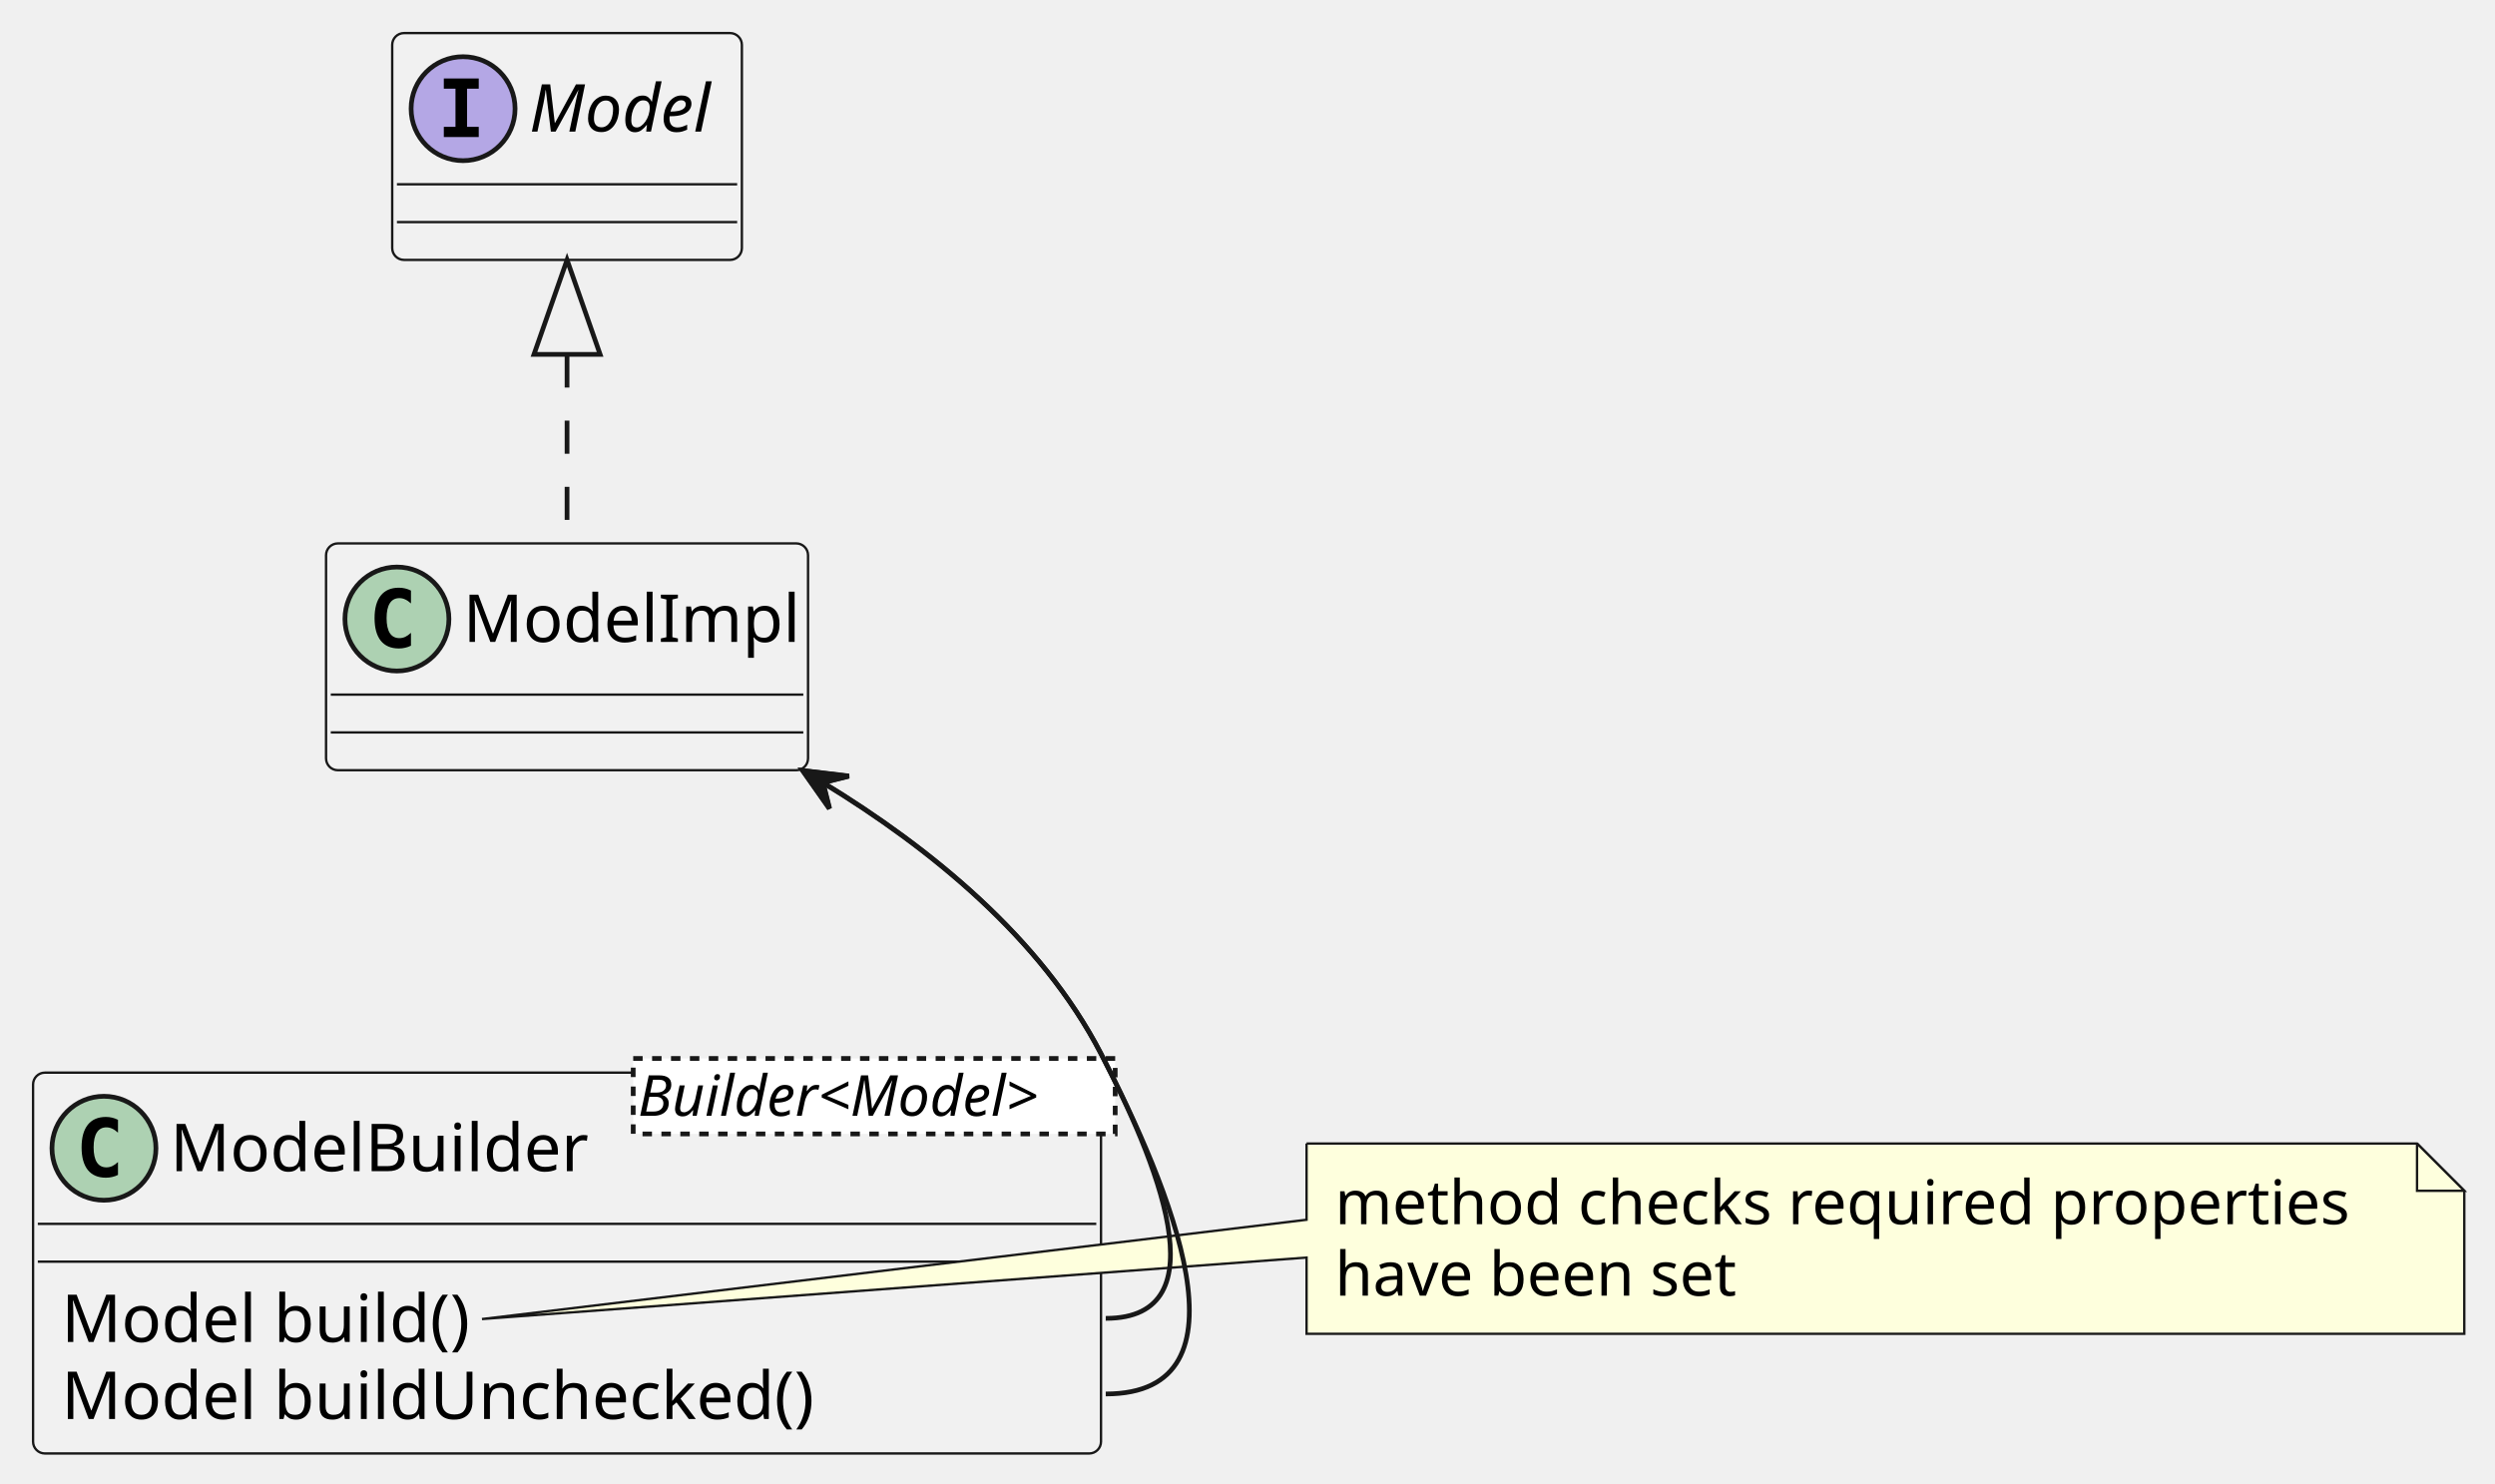
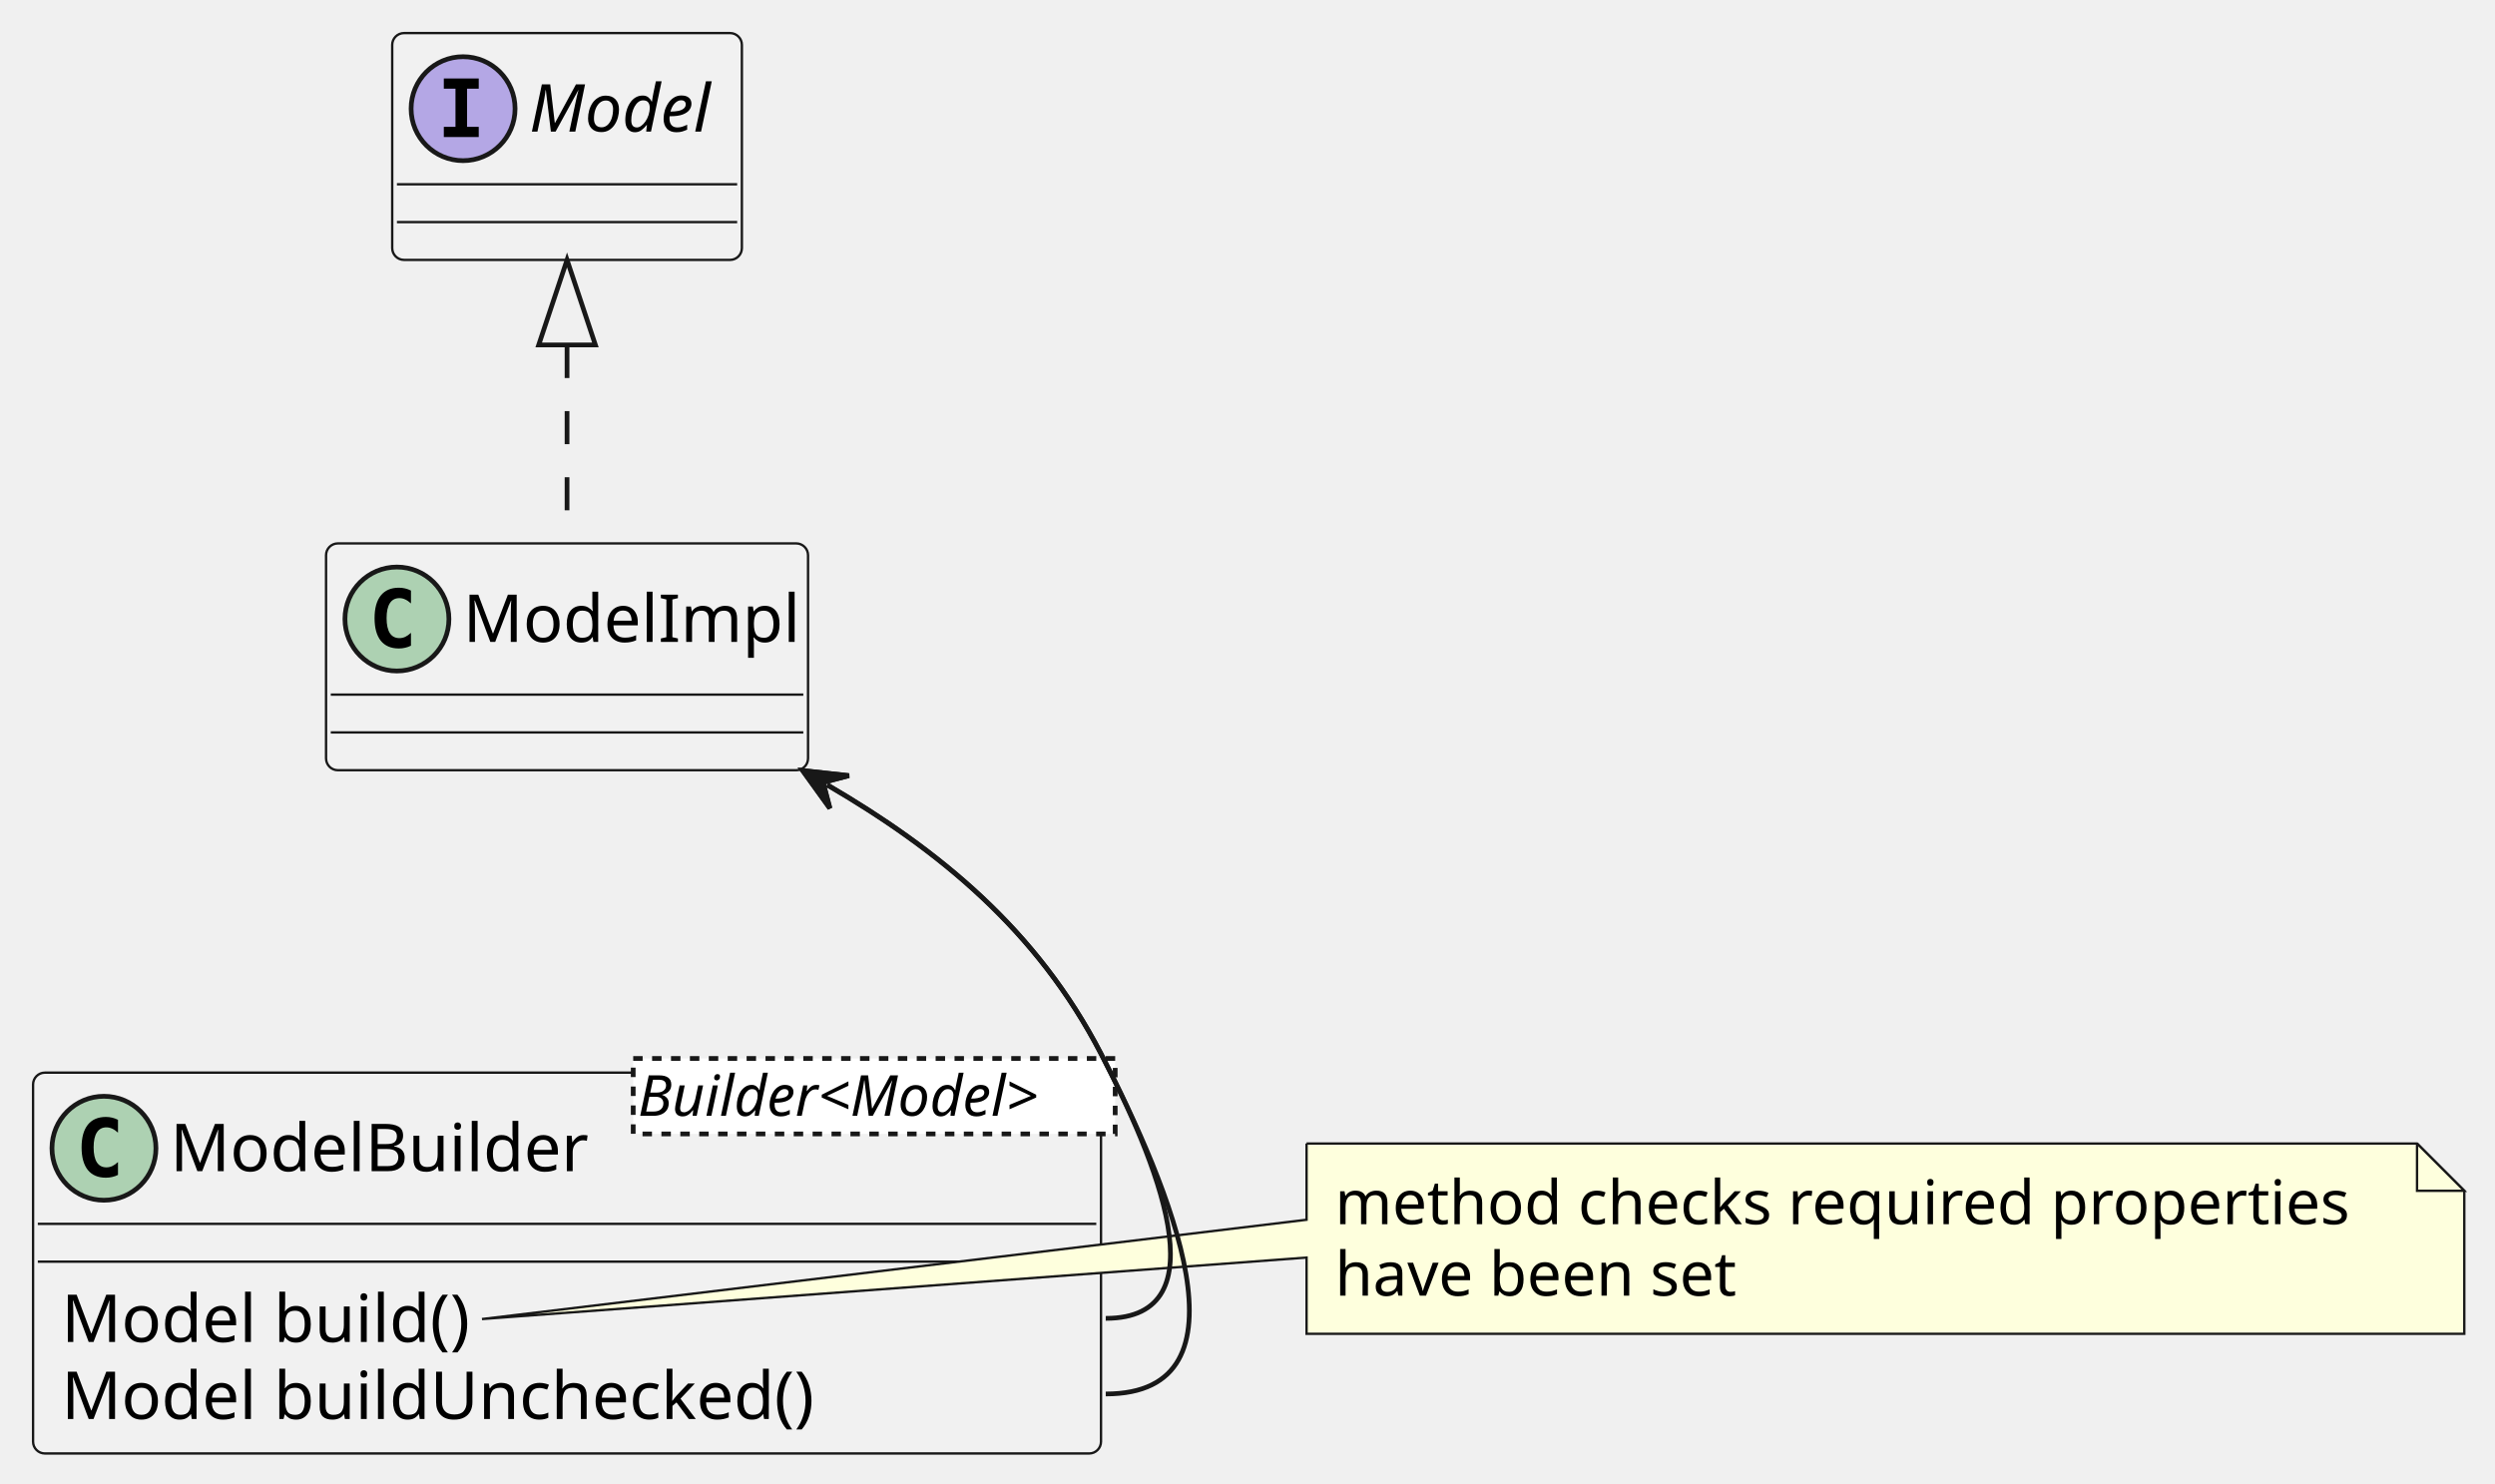
<svg xmlns="http://www.w3.org/2000/svg" contentStyleType="text/css" height="314px" preserveAspectRatio="none" style="width:528px;height:314px;background:#FFFFFF;" version="1.1" viewBox="0 0 528 314" width="528px" zoomAndPan="magnify">
  <defs />
  <g>
    <g id="elem_Model">
      <rect codeLine="1" fill="#F1F1F1" height="48" id="Model" rx="2.5" ry="2.5" style="stroke:#181818;stroke-width:0.5;" width="74" x="83" y="7" />
      <ellipse cx="98" cy="23" fill="#B4A7E5" rx="11" ry="11" style="stroke:#181818;stroke-width:1.0;" />
      <path d="M93.922,18.766 L93.922,16.609 L101.312,16.609 L101.312,18.766 L98.844,18.766 L98.844,26.844 L101.312,26.844 L101.312,29 L93.922,29 L93.922,26.844 L96.391,26.844 L96.391,18.766 L93.922,18.766 Z " fill="#000000" />
      <text fill="#000000" font-family="sans-serif" font-size="14" font-style="italic" lengthAdjust="spacing" textLength="42" x="112" y="27.847">Model</text>
      <line style="stroke:#181818;stroke-width:0.5;" x1="84" x2="156" y1="39" y2="39" />
      <line style="stroke:#181818;stroke-width:0.5;" x1="84" x2="156" y1="47" y2="47" />
    </g>
    <g id="elem_ModelImpl">
      <rect codeLine="2" fill="#F1F1F1" height="48" id="ModelImpl" rx="2.5" ry="2.5" style="stroke:#181818;stroke-width:0.5;" width="102" x="69" y="115" />
      <ellipse cx="84" cy="131" fill="#ADD1B2" rx="11" ry="11" style="stroke:#181818;stroke-width:1.0;" />
      <path d="M86.969,136.641 Q86.391,136.938 85.75,137.078 Q85.109,137.234 84.406,137.234 Q81.906,137.234 80.578,135.594 Q79.266,133.938 79.266,130.812 Q79.266,127.688 80.578,126.031 Q81.906,124.375 84.406,124.375 Q85.109,124.375 85.75,124.531 Q86.406,124.688 86.969,124.984 L86.969,127.703 Q86.344,127.125 85.75,126.859 Q85.156,126.578 84.531,126.578 Q83.188,126.578 82.5,127.656 Q81.812,128.719 81.812,130.812 Q81.812,132.906 82.5,133.984 Q83.188,135.047 84.531,135.047 Q85.156,135.047 85.75,134.781 Q86.344,134.5 86.969,133.922 L86.969,136.641 Z " fill="#000000" />
      <text fill="#000000" font-family="sans-serif" font-size="14" lengthAdjust="spacing" textLength="70" x="98" y="135.847">ModelImpl</text>
      <line style="stroke:#181818;stroke-width:0.5;" x1="70" x2="170" y1="147" y2="147" />
      <line style="stroke:#181818;stroke-width:0.5;" x1="70" x2="170" y1="155" y2="155" />
    </g>
    <g id="elem_ModelBuilder">
      <rect codeLine="3" fill="#F1F1F1" height="80.594" id="ModelBuilder" rx="2.5" ry="2.5" style="stroke:#181818;stroke-width:0.5;" width="226" x="7" y="227" />
      <ellipse cx="22" cy="243" fill="#ADD1B2" rx="11" ry="11" style="stroke:#181818;stroke-width:1.0;" />
      <path d="M24.969,248.641 Q24.391,248.938 23.75,249.078 Q23.109,249.234 22.406,249.234 Q19.906,249.234 18.578,247.594 Q17.266,245.938 17.266,242.812 Q17.266,239.688 18.578,238.031 Q19.906,236.375 22.406,236.375 Q23.109,236.375 23.75,236.531 Q24.406,236.688 24.969,236.984 L24.969,239.703 Q24.344,239.125 23.75,238.859 Q23.156,238.578 22.531,238.578 Q21.188,238.578 20.5,239.656 Q19.812,240.719 19.812,242.812 Q19.812,244.906 20.5,245.984 Q21.188,247.047 22.531,247.047 Q23.156,247.047 23.75,246.781 Q24.344,246.5 24.969,245.922 L24.969,248.641 Z " fill="#000000" />
      <text fill="#000000" font-family="sans-serif" font-size="14" lengthAdjust="spacing" textLength="90" x="36" y="247.847">ModelBuilder</text>
      <rect fill="#FFFFFF" height="15.969" style="stroke:#181818;stroke-width:1.0;stroke-dasharray:2.0,2.0;" width="102" x="134" y="224" />
      <text fill="#000000" font-family="sans-serif" font-size="12" font-style="italic" lengthAdjust="spacing" textLength="100" x="135" y="236.139">Builder&lt;Model&gt;</text>
      <line style="stroke:#181818;stroke-width:0.5;" x1="8" x2="232" y1="259" y2="259" />
      <line style="stroke:#181818;stroke-width:0.5;" x1="8" x2="232" y1="267" y2="267" />
      <text fill="#000000" font-family="sans-serif" font-size="14" lengthAdjust="spacing" textLength="89" x="13" y="283.995">Model build()</text>
      <text fill="#000000" font-family="sans-serif" font-size="14" lengthAdjust="spacing" textLength="168" x="13" y="300.292">Model buildUnchecked()</text>
    </g>
    <path d="M276.5,242 L276.5,258.133 L102,279.148 L276.5,266.133 L276.5,282.266 A0,0 0 0 0 276.5,282.266 L521.5,282.266 A0,0 0 0 0 521.5,282.266 L521.5,252 L511.5,242 L276.5,242 A0,0 0 0 0 276.5,242 " fill="#FEFFDD" style="stroke:#181818;stroke-width:0.5;" />
    <path d="M511.5,242 L511.5,252 L521.5,252 L511.5,242 " fill="#FEFFDD" style="stroke:#181818;stroke-width:0.5;" />
    <text fill="#000000" font-family="sans-serif" font-size="13" lengthAdjust="spacing" textLength="224" x="282.5" y="259.067">method checks required properties</text>
    <text fill="#000000" font-family="sans-serif" font-size="13" lengthAdjust="spacing" textLength="91" x="282.5" y="274.2">have been set</text>
    <g id="link_Model_ModelImpl">
-       <path d="M120,75.02 C120,88.58 120,103.04 120,114.68 " fill="none" id="Model-backto-ModelImpl" style="stroke:#181818;stroke-width:1.0;stroke-dasharray:7.0,7.0;" />
-       <polygon fill="none" points="113,75,120,55,127,75,113,75" style="stroke:#181818;stroke-width:1.0;" />
+       <path d="M120,73 C120,90.66 120,96.94 120,114.68 " fill="none" id="Model-backto-ModelImpl" style="stroke:#181818;stroke-width:1.0;stroke-dasharray:7.0,7.0;" />
+       <polygon fill="none" points="120,55,114,73,126,73,120,55" style="stroke:#181818;stroke-width:1.0;" />
    </g>
    <g id="link_ModelImpl_ModelBuilder">
-       <path codeLine="10" d="M174.29,165.74 C196.68,179.39 220.31,198.48 233,223 C244.44,245.11 258.89,279 234,279 " fill="none" id="ModelImpl-backto-ModelBuilder" style="stroke:#181818;stroke-width:1.0;" />
-       <polygon fill="#181818" points="169.84,163.08,175.5,171.14,174.127,165.653,179.615,164.28,169.84,163.08" style="stroke:#181818;stroke-width:1.0;" />
+       <path codeLine="10" d="M175.023,166.103 C198.663,179.893 219.46,196.84 233,223 C244.44,245.11 258.89,279 234,279 " fill="none" id="ModelImpl-backto-ModelBuilder" style="stroke:#181818;stroke-width:1.0;" />
+       <polygon fill="#181818" points="169.84,163.08,175.599,171.07,174.159,165.599,179.63,164.16,169.84,163.08" style="stroke:#181818;stroke-width:1.0;" />
    </g>
    <g id="link_ModelImpl_ModelBuilder">
-       <path codeLine="11" d="M174.34,165.71 C196.73,179.36 220.36,198.45 233,223 C247.65,251.45 266,295 234,295 " fill="none" id="ModelImpl-backto-ModelBuilder-1" style="stroke:#181818;stroke-width:1.0;" />
-       <polygon fill="#181818" points="169.88,163.06,175.571,171.098,174.178,165.616,179.66,164.222,169.88,163.06" style="stroke:#181818;stroke-width:1.0;" />
+       <path codeLine="11" d="M175.064,166.081 C198.714,179.861 219.51,196.82 233,223 C247.65,251.45 266,295 234,295 " fill="none" id="ModelImpl-backto-ModelBuilder-1" style="stroke:#181818;stroke-width:1.0;" />
+       <polygon fill="#181818" points="169.88,163.06,175.643,171.047,174.2,165.577,179.67,164.135,169.88,163.06" style="stroke:#181818;stroke-width:1.0;" />
    </g>
  </g>
</svg>
